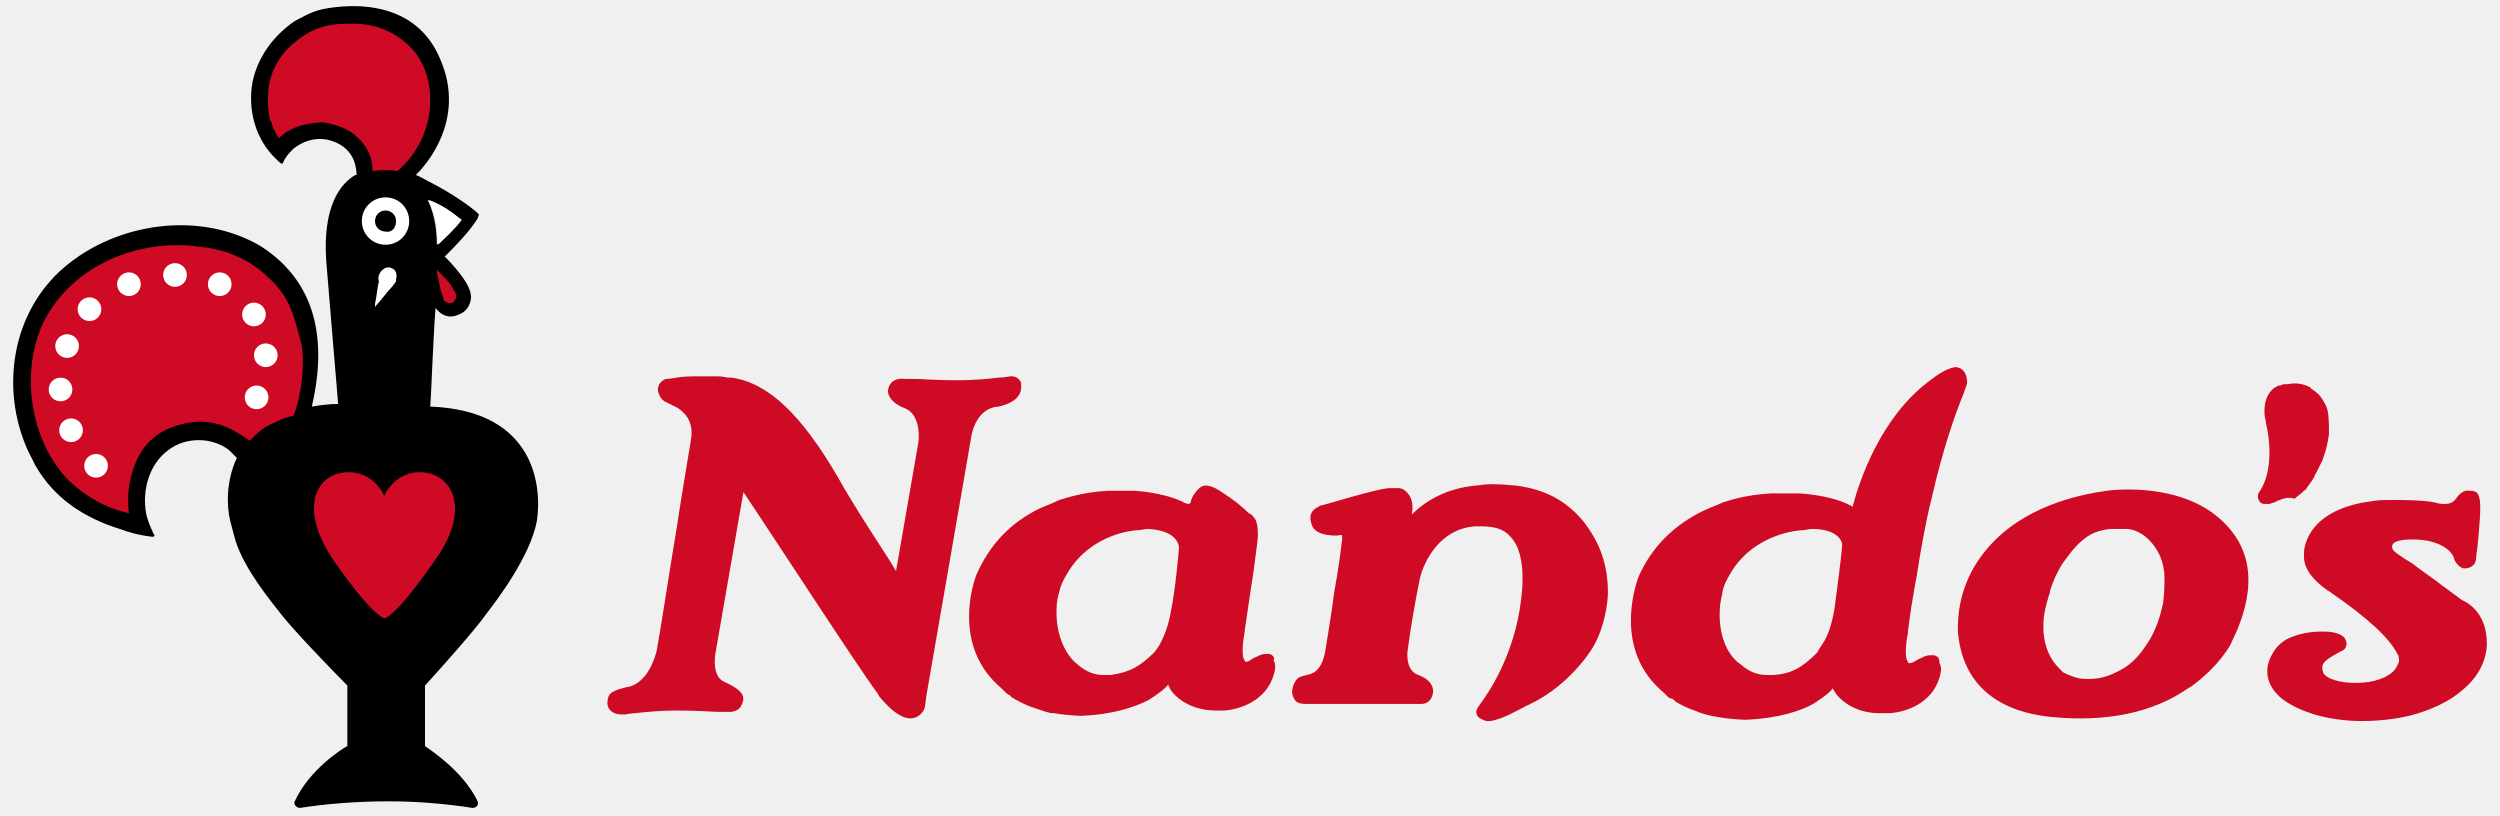
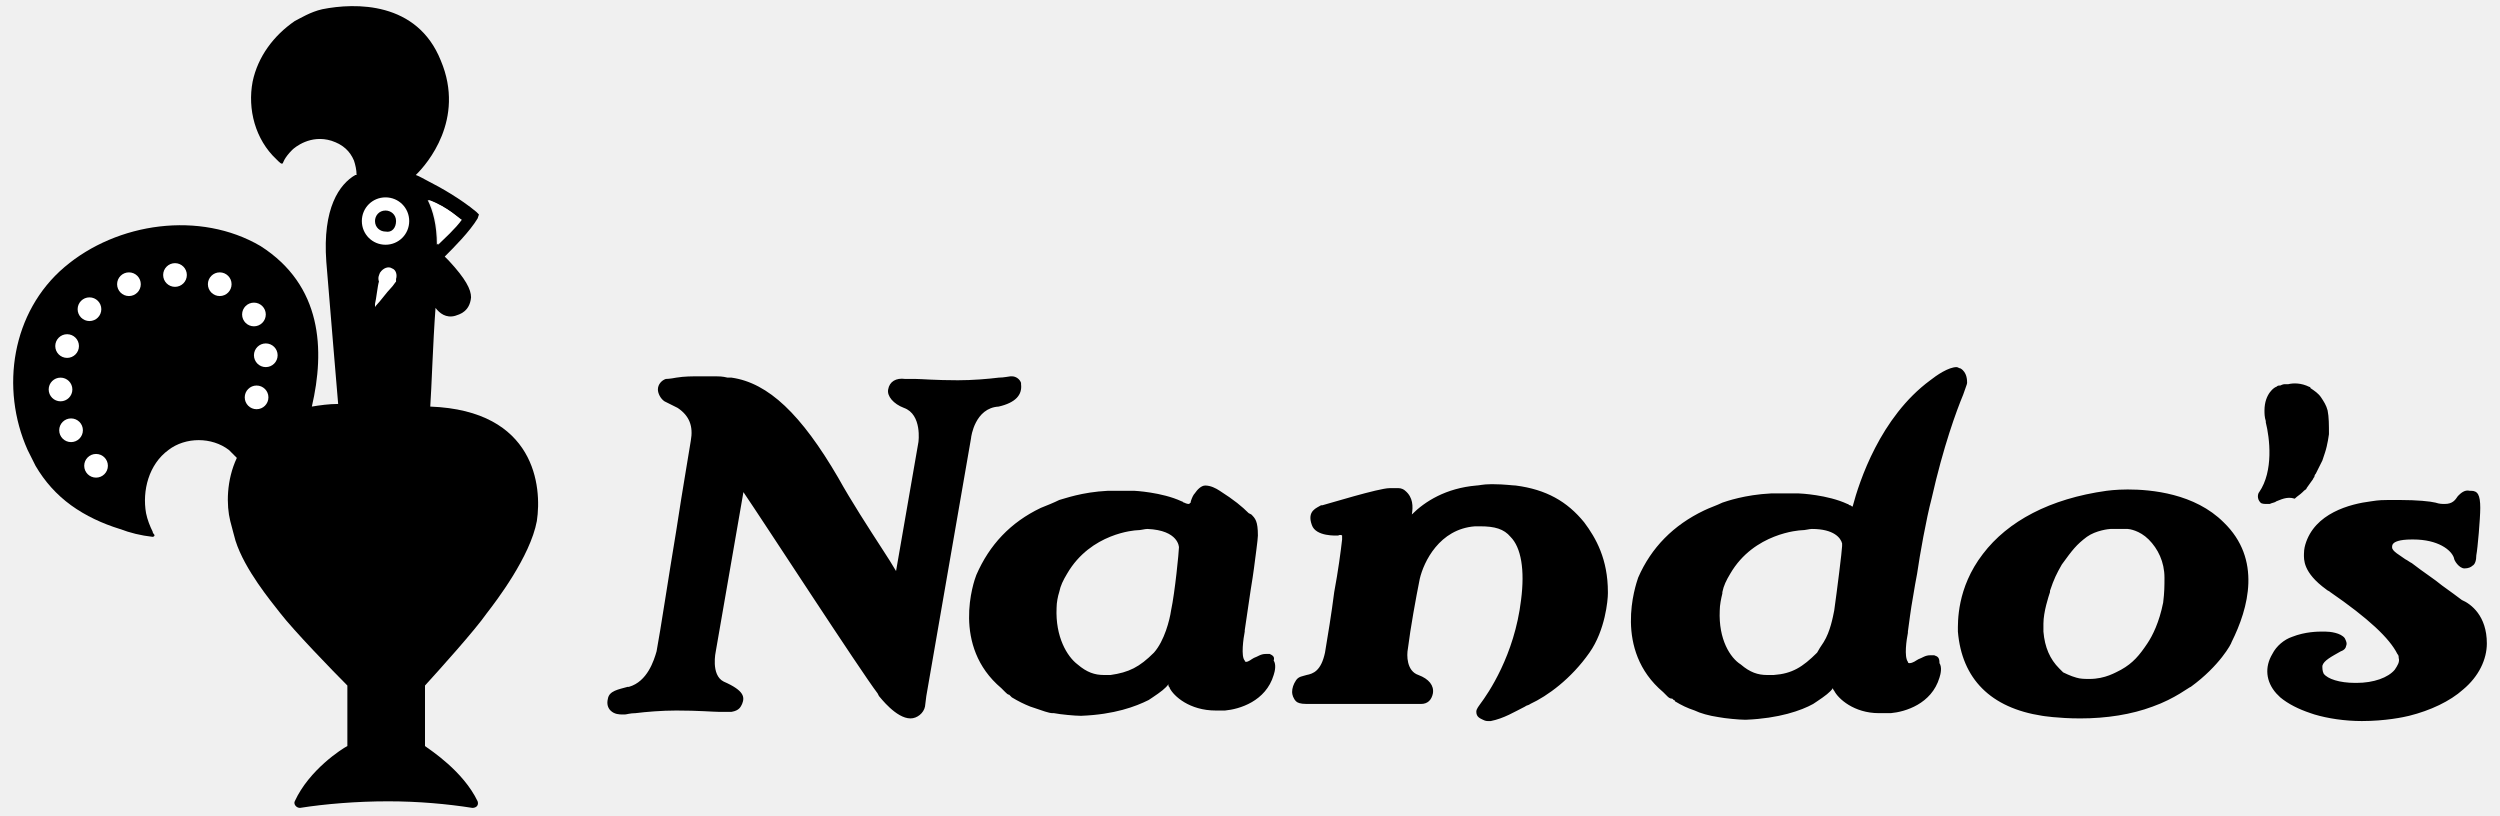
- <svg xmlns="http://www.w3.org/2000/svg" viewBox="0 0 190 62">
-   <path fill="#CE0A24" d="M96.5 49.7h-.3c-.4 0-.6.2-.9.3-.2.1-.4.3-.6.3 0 0-.1 0-.1-.1-.3-.3-.1-1.7 0-2.2v-.1c.2-1.3.4-2.8.6-4l.1-.7c.1-.8.3-2.2.3-2.5 0-1.1-.2-1.3-.5-1.6l-.2-.1c-.5-.5-1.1-1-2.2-1.7-.3-.2-.7-.4-1.1-.4-.3 0-.6.3-.8.6-.1.1-.2.3-.3.6v.1s-.1 0-.1.1c-.1 0-.2 0-.4-.1-.1 0-.1-.1-.2-.1-1.5-.7-3.6-.8-3.6-.8h-2c-2 .1-3.3.6-3.7.7-.4.2-.9.4-1.4.6-2.3 1.1-3.9 2.8-4.9 5.1-.2.5-1.9 5.4 1.9 8.6l.2.2.1.1c.1.1.2.2.3.2l.1.1.1.1c.5.3.9.5 1.4.7l.3.1c.6.2 1.1.4 1.4.4h.1c.5.1 1.6.2 2 .2h.1c2.5-.1 4.1-.7 5.1-1.2l.3-.2c.6-.4 1-.7 1.2-1v.1c0 .1.1.1.1.2.3.6 1.5 1.7 3.5 1.7h.7c1.1-.1 3.1-.7 3.7-2.7.1-.3.2-.8 0-1.1.1-.3-.1-.4-.3-.5zm-6.9-8.1c0 .3-.3 3.4-.6 4.8-.1.7-.5 2.3-1.3 3.2-1.1 1.1-1.9 1.5-3.3 1.7h-.5c-.7 0-1.3-.2-2-.8-.8-.6-1.7-2.1-1.6-4.3 0-.4.1-.9.2-1.2.1-.5.3-.9.6-1.4 1.8-3.1 5.2-3.3 5.3-3.3.3 0 .6-.1.8-.1 2.4.1 2.4 1.4 2.4 1.4zm32.6 3.4v.1c0 .5-.2 2.8-1.4 4.5-1.4 2-3.2 3.3-4.5 3.9-.1.1-.3.1-.4.2-.8.4-1.6.9-2.6 1.1h-.2c-.1 0-.2 0-.4-.1s-.5-.2-.5-.6c0-.1 0-.2.3-.6.6-.8 2.6-3.7 3.1-7.9.3-2.3 0-4-.8-4.8-.5-.6-1.2-.8-2.3-.8h-.4c-2.7.2-3.9 2.7-4.2 4-.3 1.5-.7 3.7-.9 5.3-.1.5-.1 1.7.8 2 .8.3 1.2.8 1.1 1.4-.1.5-.4.8-.9.8h-8.7c-.5 0-.7-.1-.8-.2-.2-.2-.3-.5-.3-.7 0-.3.1-.6.3-.9.2-.3.5-.3.8-.4.5-.1 1.1-.3 1.4-1.7.2-1.2.5-3 .7-4.6.3-1.6.5-3.1.6-4v-.3s-.1-.1-.3 0c-.1 0-1.7.1-2-.8-.4-1.1.4-1.3.7-1.5h.1c.4-.1 4.3-1.3 5.1-1.3h.7c.2 0 .4.1.5.2.6.5.6 1.2.5 1.8 1-1 2.6-2 4.9-2.2.2 0 .5-.1 1.1-.1h.2c.8 0 1.5.1 1.7.1 2.3.3 3.9 1.2 5.2 2.8.9 1.2 1.8 2.8 1.8 5.3zM73.8 33.3l-3.4 19.6c0 .1-.1.7-.1.8-.1.5-.6.9-1.1.9-1.1 0-2.3-1.6-2.4-1.7l-.1-.2C65.4 51 58 39.6 56.5 37.4l-2.1 12.1s-.4 1.8.6 2.3c1.6.7 1.6 1.2 1.4 1.7-.1.2-.2.5-.8.6h-1c-.4 0-1.5-.1-3.2-.1-1.1 0-2.3.1-3.1.2-.4 0-.7.1-.8.1h-.2c-.2 0-.6 0-.9-.3-.2-.2-.3-.5-.2-.9.1-.6.8-.7 1.5-.9h.1c1.4-.4 1.9-2 2.1-2.7.3-1.6.9-5.6 1.5-9.2.5-3.3 1-6.1 1.1-6.8.2-1.1-.1-1.9-1-2.5l-1-.5c-.3-.2-.5-.6-.5-.9 0-.4.3-.7.6-.8 0 0 .3 0 .8-.1.6-.1 1.2-.1 1.8-.1h1.2c.2 0 .5 0 .9.1h.3c2.8.4 5.3 2.8 8.1 7.6 1 1.8 2.3 3.8 3.4 5.5.4.6.7 1.1 1 1.6l1.7-9.8s.3-2.1-1.1-2.6c-.8-.3-1.3-.9-1.2-1.4.1-.6.6-.9 1.3-.8h.8c.4 0 1.5.1 3.2.1 1.1 0 2.3-.1 3.1-.2.4 0 .8-.1.9-.1h.1c.3 0 .6.2.7.5v.1c.1.8-.4 1.4-1.7 1.7-1.8.1-2.1 2.3-2.1 2.4zM147 49.8h-.3c-.4 0-.6.2-.9.3-.2.1-.4.3-.7.3 0 0-.1 0-.1-.1-.3-.4-.1-1.7 0-2.2V48c.1-.7.2-1.6.4-2.7.1-.6.2-1.2.3-1.7.2-1.4.7-4.2 1.1-5.7.9-4 1.9-6.7 2.4-7.9.2-.6.3-.8.3-.9 0-.2 0-.8-.5-1.1-.1 0-.2-.1-.3-.1-.6 0-1.5.6-2 1-3.8 2.8-5.4 7.7-5.9 9.6-.1 0-.1-.1-.2-.1s-.1-.1-.2-.1c-1.5-.7-3.6-.8-3.7-.8h-2.1c-2 .1-3.4.6-3.7.7-.4.2-1 .4-1.4.6-2.3 1.1-4 2.8-5 5.1-.2.6-1.9 5.5 1.9 8.7l.2.2.1.1c.1.1.2.2.4.2l.1.1c.1 0 .1.1.1.1.5.3.9.5 1.5.7.4.2 1.1.4 1.8.5.5.1 1.6.2 2 .2h.1c2.5-.1 4.2-.7 5.1-1.2l.3-.2c.6-.4 1-.7 1.2-1 0 .1.1.2.1.2.3.6 1.5 1.7 3.4 1.7h.9c1.1-.1 3.1-.7 3.7-2.7.1-.3.2-.8 0-1.1 0-.4-.1-.5-.4-.6zm-16.3-3.4c0-.4.1-.9.2-1.3V45c.1-.5.3-.9.6-1.4 1.8-3.1 5.3-3.3 5.4-3.3.3 0 .6-.1.8-.1 1.7 0 2.2.7 2.3 1.1v.2c0 .3-.4 3.5-.6 4.9-.1.5-.3 1.6-.8 2.4-.2.3-.4.6-.5.8-1.1 1.1-1.9 1.6-3.3 1.7h-.5c-.7 0-1.3-.2-2-.8-.8-.5-1.7-1.9-1.6-4.1zm2 7.9zm56.3-5.4c0 1.2-.6 2.5-1.8 3.5-1 .9-2.5 1.6-4.1 2-.4.1-1.8.4-3.6.4-1.3 0-2.6-.2-3.6-.5l-.3-.1c-.9-.3-1.7-.7-2.3-1.2l-.3-.3c-.8-.9-.9-2-.3-3 .3-.6.9-1.1 1.5-1.3 1-.4 2-.4 2.3-.4h.2c.4 0 1.2.1 1.5.5.1.2.2.4.1.6 0 .1-.1.3-.4.4-.7.4-1.3.7-1.4 1.1 0 .2 0 .4.1.6.3.4 1.2.7 2.4.7h.1c1.3 0 2.4-.4 2.9-1 .2-.3.4-.6.3-.9 0-.1 0-.2-.1-.3-.6-1.2-2.2-2.7-5.1-4.7-.1-.1-.2-.1-.3-.2-1.8-1.3-1.7-2.3-1.7-2.7 0-.4.1-.7.1-.7.7-2.4 3.4-3.1 5-3.3.6-.1 1-.1 1.3-.1h.9c1.3 0 2.3.1 2.7.2.3.1.5.1.7.1.6 0 .8-.3 1-.6.2-.2.5-.5.9-.4h.1c.5 0 .7.3.7 1.3 0 .8-.2 3.1-.3 3.6 0 .4-.1.7-.3.8-.1.1-.3.2-.6.2-.4 0-.8-.6-.8-.8-.2-.6-1.2-1.4-3.1-1.4h-.1c-1 0-1.3.2-1.4.3-.1.1-.1.2-.1.3 0 .3.6.6 1 .9.2.1.3.2.5.3.9.7 1.7 1.2 2.3 1.7.7.5 1.1.8 1.5 1.1.7.3 1.9 1.2 1.9 3.3zm-16-10.8c-.1.1-.3.1-.5.2h-.2c-.2 0-.4 0-.5-.1-.3-.3-.2-.7-.1-.8 1.1-1.6.8-4.1.5-5.3V32c-.1-.3-.1-.6-.1-.8 0-1.3.8-1.8.9-1.8 0 0 .1-.1.2-.1h.1s.2-.1.3-.1h.3c.4-.1 1-.1 1.6.2 0 0 .1 0 .1.1.3.2.6.4.8.7.2.3.4.6.5 1 .1.5.1 1.1.1 1.8 0 0-.1.8-.3 1.4l-.2.6-.5 1s-.1.1-.1.2-.1.1-.1.2c-.2.3-.3.4-.5.7 0 .1-.1.1-.2.2l-.1.1c-.2.2-.4.3-.6.5-.6-.2-1.1.1-1.4.2zm-4 1.6c-2.2-2.2-5.5-2.5-7.3-2.5-.9 0-1.6.1-1.6.1-4.3.6-7.5 2.3-9.4 4.8-2 2.6-1.9 5.2-1.9 5.9.3 3.6 2.5 5.8 6.4 6.4 0 0 1.2.2 2.9.2 2 0 3.9-.3 5.5-.9 1.7-.6 2.8-1.5 2.9-1.5 2.2-1.6 3.1-3.3 3.1-3.4 1.3-2.6 2.3-6.3-.6-9.1zM155.3 48v-.6c0-.9.4-2.1.5-2.4v-.1c.3-.9.5-1.3.9-2 .8-1.1 1.1-1.5 1.9-2.1.7-.5 1.7-.6 1.8-.6h1.3c.1 0 .9.1 1.6.8.7.7 1.2 1.7 1.2 2.9 0 .6 0 1.1-.1 1.9-.3 1.5-.8 2.5-1.2 3.1-.6.9-1.1 1.5-2 2-.4.2-1.2.7-2.4.7-.3 0-.7 0-1-.1-.4-.1-1-.4-1-.4l-.3-.3c-.7-.7-1.1-1.6-1.2-2.8z" />
-   <path d="M32.7 30.9c.1-1.4.2-4.8.4-7.5.3.4.8.8 1.5.6.3-.1 1.1-.3 1.2-1.4 0-.6-.4-1.4-1.7-2.8l-.3-.3c.7-.7 1.9-1.9 2.5-2.9l.1-.3-.2-.2c-1.2-1-2.8-1.9-3.6-2.3-.4-.2-.7-.4-1-.5l.1-.1c.7-.7 3.7-4.1 1.8-8.6C31.7.1 27 .2 24.5.7c-.9.2-1.7.7-2.1.9-1.6 1.1-2.8 2.7-3.2 4.6-.4 2.1.2 4.4 1.8 5.9.3.3.4.4.5.3 0 0 .1-.4.7-1 .2-.2 1.4-1.2 3-.7.9.3 1.4.8 1.7 1.5.1.3.2.7.2 1.1H27c-1.2.7-2.5 2.5-2.2 6.6.4 4.7.7 8.6.9 10.8-.7 0-1.4.1-2 .2 1-4.3.8-9.2-3.9-12.2-4.6-2.7-10.9-1.8-14.9 1.6-4 3.4-4.9 9.2-2.8 13.9l.6 1.2c.7 1.2 1.6 2.2 2.7 3 1.1.8 2.4 1.4 3.7 1.8.8.3 1.6.5 2.5.6.1 0 .2-.1.1-.2s-.1-.2-.1-.2c-.2-.4-.4-.9-.5-1.4-.3-1.7.2-3.7 1.7-4.8 1.3-1 3.3-1 4.6 0l.6.6c-.8 1.7-.8 3.6-.5 4.8.2.8.3 1.1.4 1.5.7 2.2 2.7 4.6 3.4 5.5 1 1.3 4 4.4 5.1 5.5v4.6c-.4.2-2.9 1.8-4 4.2-.1.2.1.5.4.5 1.9-.3 4.3-.5 6.7-.5 2.3 0 4.5.2 6.4.5.3 0 .5-.2.4-.5-1.1-2.3-3.6-3.9-4-4.2v-4.6c1-1.1 3.8-4.2 4.7-5.5.7-.9 3.3-4.3 3.8-7 .4-2.6-.1-8.4-8.1-8.7zM35 16.7c-.5.7-1.2 1.4-1.8 1.9 0-1.5-.3-2.6-.7-3.4 1.5.5 2.5 1.5 2.5 1.5z" />
-   <path fill="#CE0A24" d="M34.6 22.2c.1.3.1.6-.2.8-.2.1-.5 0-.7-.2v-.2c-.1-.1-.1-.3-.2-.5-.1-.4-.2-1.1-.3-1.4v-.2l.1.1c.3.3.8.8 1 1.1.1.2.2.4.3.5zm-14.2-1.1c-1.3-1.3-3.1-2.1-4.9-2.3-4.8-.8-10 1.3-12.2 5.7-1.8 3.8-1 9 1.9 12C6.6 37.8 8 38.6 9.8 39c0 0-.2-1.2.1-2.5.3-1.4 1-3.2 3.1-4 3.1-1.2 4.9.3 6 1 .7-.8 1.2-1.1 1.9-1.4.6-.3.9-.4 1.4-.5.6-1.4.9-4 .6-5.5-.5-1.7-.7-3.4-2.5-5zm11.8 14.8c-2.1-.2-3 1.7-3 1.8 0-.1-.9-2-3-1.8-2.2.2-3.6 2.8-.7 6.9 2.8 4 3.7 4.2 3.7 4.2.1 0 .9-.2 3.7-4.2 3-4 1.5-6.7-.7-6.9zm-3.9-23.1v.2c.7-.1 1.4-.1 1.9 0 1.2-1 2.1-2.5 2.4-4.2.3-1.9-.1-3.7-1.2-5-1.2-1.3-2.7-2-4.6-2h-.3c-1.8 0-2.9.4-4.2 1.5-.5.4-1.7 1.6-1.9 3.5-.1 1 0 1.8.1 2.2 0 .1 0 .2.1.2.1.4.2.7.6 1.3.5-.5 1.1-.8 1.8-1 .5-.1 1-.2 1.5-.2.2 0 1.5.2 2.4.9 1.3 1.1 1.4 2.1 1.4 2.6z" />
-   <g fill="#FFF">
-     <path d="M28.9 20.7c.2-.3.6-.5.9-.3.3.1.4.5.3.8v.2c-.1.1-.2.3-.4.5-.3.3-.8 1-1.1 1.3-.1.1-.1.2-.1.1v-.2c.1-.4.2-1.4.3-1.7-.1-.3 0-.5.1-.7-.1.1 0 .1 0 0zm2.2-3.9c0 1-.8 1.8-1.8 1.8s-1.8-.8-1.8-1.8.8-1.8 1.8-1.8 1.8.8 1.8 1.8zm-1 0c0-.5-.4-.8-.8-.8-.5 0-.8.4-.8.8 0 .5.4.8.8.8.5.1.8-.3.8-.8zm2.5-1.6c.4.8.7 1.9.7 3.4.5-.5 1.3-1.2 1.8-1.9-.1 0-1.1-1-2.5-1.5z" />
-     <circle cx="16.7" cy="21.6" r=".9" />
-     <circle cx="19.3" cy="23.9" r=".9" />
-     <circle cx="20.2" cy="27" r=".9" />
-     <circle cx="7.3" cy="35.4" r=".9" />
-     <circle cx="5.4" cy="32.7" r=".9" />
-     <circle cx="4.6" cy="29.6" r=".9" />
-     <circle cx="5.1" cy="26.3" r=".9" />
-     <circle cx="6.8" cy="23.5" r=".9" />
-     <circle cx="9.8" cy="21.6" r=".9" />
-     <circle cx="13.3" cy="20.9" r=".9" />
-     <circle cx="19.5" cy="30.2" r=".9" />
-   </g>
+ <svg xmlns="http://www.w3.org/2000/svg" width="190" height="62" viewBox="0 0 190 62" fill="none">
+   <path d="M96.5 49.7H96.2C95.8 49.7 95.6 49.9 95.3 50C95.1 50.1 94.9 50.3 94.7 50.3C94.7 50.3 94.6 50.3 94.6 50.2C94.3 49.9 94.5 48.5 94.6 48V47.9C94.8 46.6 95 45.1 95.2 43.9L95.3 43.2C95.4 42.4 95.6 41 95.6 40.7C95.6 39.6 95.4 39.4 95.1 39.1L94.9 39C94.4 38.5 93.8 38 92.7 37.3C92.4 37.1 92 36.9 91.6 36.9C91.3 36.9 91 37.2 90.8 37.5C90.7 37.6 90.6 37.8 90.5 38.1V38.2C90.5 38.2 90.4 38.2 90.4 38.3C90.3 38.3 90.2 38.3 90 38.2C89.9 38.2 89.9 38.1 89.8 38.1C88.3 37.4 86.2 37.3 86.2 37.3H84.2C82.2 37.4 80.9 37.9 80.5 38C80.1 38.2 79.6 38.4 79.1 38.6C76.8 39.7 75.2 41.4 74.2 43.7C74 44.2 72.3 49.1 76.1 52.3L76.3 52.5L76.4 52.6C76.5 52.7 76.6 52.8 76.7 52.8L76.8 52.9L76.9 53C77.4 53.3 77.8 53.5 78.3 53.7L78.6 53.8C79.2 54 79.7 54.2 80 54.2H80.1C80.6 54.3 81.7 54.4 82.1 54.4H82.2C84.7 54.3 86.3 53.7 87.3 53.2L87.6 53C88.2 52.6 88.6 52.3 88.8 52V52.1C88.8 52.2 88.9 52.2 88.9 52.3C89.2 52.9 90.4 54 92.4 54H93.1C94.2 53.9 96.2 53.3 96.8 51.3C96.9 51 97 50.5 96.8 50.2C96.9 49.9 96.7 49.8 96.5 49.7ZM89.6 41.6C89.6 41.9 89.3 45 89 46.4C88.9 47.1 88.5 48.7 87.7 49.6C86.6 50.7 85.8 51.1 84.4 51.3H83.9C83.2 51.3 82.6 51.1 81.9 50.5C81.1 49.9 80.2 48.4 80.3 46.2C80.3 45.8 80.4 45.3 80.5 45C80.6 44.5 80.8 44.1 81.1 43.6C82.9 40.5 86.3 40.3 86.4 40.3C86.7 40.3 87 40.2 87.2 40.2C89.6 40.3 89.6 41.6 89.6 41.6ZM122.2 45V45.1C122.2 45.6 122 47.9 120.8 49.6C119.4 51.6 117.6 52.9 116.3 53.5C116.2 53.6 116 53.6 115.9 53.7C115.1 54.1 114.3 54.6 113.3 54.8H113.1C113 54.8 112.9 54.8 112.7 54.7C112.5 54.6 112.2 54.5 112.2 54.1C112.2 54 112.2 53.9 112.5 53.5C113.1 52.7 115.1 49.8 115.6 45.6C115.9 43.3 115.6 41.6 114.8 40.8C114.3 40.2 113.6 40 112.5 40H112.1C109.4 40.2 108.2 42.7 107.9 44C107.6 45.5 107.2 47.7 107 49.3C106.9 49.8 106.9 51 107.8 51.3C108.6 51.6 109 52.1 108.9 52.7C108.8 53.2 108.5 53.5 108 53.5H99.3C98.8 53.5 98.6 53.4 98.5 53.3C98.3 53.1 98.2 52.8 98.2 52.6C98.2 52.3 98.3 52 98.5 51.7C98.7 51.4 99 51.4 99.3 51.3C99.8 51.2 100.4 51 100.7 49.6C100.9 48.4 101.2 46.6 101.4 45C101.7 43.4 101.9 41.9 102 41V40.7C102 40.7 101.9 40.6 101.7 40.7C101.6 40.7 100 40.8 99.7 39.9C99.3 38.8 100.1 38.6 100.4 38.4H100.5C100.9 38.3 104.8 37.1 105.6 37.1H106.3C106.5 37.1 106.7 37.2 106.8 37.3C107.4 37.8 107.4 38.5 107.3 39.1C108.3 38.1 109.9 37.1 112.2 36.9C112.4 36.9 112.7 36.8 113.3 36.8H113.5C114.3 36.8 115 36.9 115.2 36.9C117.5 37.2 119.1 38.1 120.4 39.7C121.3 40.9 122.2 42.5 122.2 45ZM73.8 33.3L70.4 52.9C70.4 53 70.3 53.6 70.3 53.7C70.2 54.2 69.7 54.6 69.2 54.6C68.1 54.6 66.9 53 66.8 52.9L66.7 52.7C65.4 51 58 39.6 56.5 37.4L54.4 49.5C54.4 49.5 54 51.3 55 51.8C56.6 52.5 56.6 53 56.4 53.5C56.3 53.7 56.2 54 55.6 54.1H54.6C54.2 54.1 53.1 54 51.4 54C50.3 54 49.1 54.1 48.3 54.2C47.9 54.2 47.6 54.3 47.5 54.3H47.3C47.1 54.3 46.7 54.3 46.4 54C46.2 53.8 46.1 53.5 46.2 53.1C46.3 52.5 47 52.4 47.7 52.2H47.8C49.2 51.8 49.7 50.2 49.9 49.5C50.2 47.9 50.8 43.9 51.4 40.3C51.9 37 52.4 34.2 52.5 33.5C52.7 32.4 52.4 31.6 51.5 31L50.5 30.5C50.2 30.3 50 29.9 50 29.6C50 29.2 50.3 28.9 50.6 28.8C50.6 28.8 50.9 28.8 51.4 28.7C52 28.6 52.6 28.6 53.2 28.6H54.4C54.6 28.6 54.9 28.6 55.3 28.7H55.6C58.4 29.1 60.9 31.5 63.7 36.3C64.7 38.1 66 40.1 67.1 41.8C67.5 42.4 67.8 42.9 68.1 43.4L69.8 33.6C69.8 33.6 70.1 31.5 68.7 31C67.9 30.7 67.4 30.1 67.5 29.6C67.6 29 68.1 28.7 68.8 28.8H69.6C70 28.8 71.1 28.9 72.8 28.9C73.9 28.9 75.1 28.8 75.9 28.7C76.3 28.7 76.7 28.6 76.8 28.6H76.9C77.2 28.6 77.5 28.8 77.6 29.1V29.2C77.7 30 77.2 30.6 75.9 30.9C74.1 31 73.8 33.2 73.8 33.3ZM147 49.8H146.7C146.3 49.8 146.1 50 145.8 50.1C145.6 50.2 145.4 50.4 145.1 50.4C145.1 50.4 145 50.4 145 50.3C144.7 49.9 144.9 48.6 145 48.1V48C145.1 47.3 145.2 46.4 145.4 45.3C145.5 44.7 145.6 44.1 145.7 43.6C145.9 42.2 146.4 39.4 146.8 37.9C147.7 33.9 148.7 31.2 149.2 30C149.4 29.4 149.5 29.2 149.5 29.1C149.5 28.9 149.5 28.3 149 28C148.9 28 148.8 27.9 148.7 27.9C148.1 27.9 147.2 28.5 146.7 28.9C142.9 31.7 141.3 36.6 140.8 38.5C140.7 38.5 140.7 38.4 140.6 38.4C140.5 38.4 140.5 38.3 140.4 38.3C138.9 37.6 136.8 37.5 136.7 37.5H134.6C132.6 37.6 131.2 38.1 130.9 38.2C130.5 38.4 129.9 38.6 129.5 38.8C127.2 39.9 125.5 41.6 124.5 43.9C124.3 44.5 122.6 49.4 126.4 52.6L126.6 52.8L126.7 52.9C126.8 53 126.9 53.1 127.1 53.1L127.2 53.2C127.3 53.2 127.3 53.3 127.3 53.3C127.8 53.6 128.2 53.8 128.8 54C129.2 54.2 129.9 54.4 130.6 54.5C131.1 54.6 132.2 54.7 132.6 54.7H132.7C135.2 54.6 136.9 54 137.8 53.5L138.1 53.3C138.7 52.9 139.1 52.6 139.3 52.3C139.3 52.4 139.4 52.5 139.4 52.5C139.7 53.1 140.9 54.2 142.8 54.2H143.7C144.8 54.1 146.8 53.5 147.4 51.5C147.5 51.2 147.6 50.7 147.4 50.4C147.4 50 147.3 49.9 147 49.8ZM130.7 46.4C130.7 46 130.8 45.5 130.9 45.1V45C131 44.5 131.2 44.1 131.5 43.6C133.3 40.5 136.8 40.3 136.9 40.3C137.2 40.3 137.5 40.2 137.7 40.2C139.4 40.2 139.9 40.9 140 41.3V41.5C140 41.8 139.6 45 139.4 46.4C139.3 46.9 139.1 48 138.6 48.8C138.4 49.1 138.2 49.4 138.1 49.6C137 50.7 136.2 51.2 134.8 51.3H134.3C133.6 51.3 133 51.1 132.3 50.5C131.5 50 130.6 48.6 130.7 46.4ZM189 48.9C189 50.1 188.4 51.4 187.2 52.4C186.2 53.3 184.7 54 183.1 54.4C182.7 54.5 181.3 54.8 179.5 54.8C178.2 54.8 176.9 54.6 175.9 54.3L175.6 54.2C174.7 53.9 173.9 53.5 173.3 53L173 52.7C172.2 51.8 172.1 50.7 172.7 49.7C173 49.1 173.6 48.6 174.2 48.4C175.2 48 176.2 48 176.5 48H176.7C177.1 48 177.9 48.1 178.2 48.5C178.3 48.7 178.4 48.9 178.3 49.1C178.3 49.2 178.2 49.4 177.9 49.5C177.2 49.9 176.6 50.2 176.5 50.6C176.5 50.8 176.5 51 176.6 51.2C176.9 51.6 177.8 51.9 179 51.9H179.1C180.4 51.9 181.5 51.5 182 50.9C182.2 50.6 182.4 50.3 182.3 50C182.3 49.9 182.3 49.8 182.2 49.7C181.6 48.5 180 47 177.1 45C177 44.9 176.9 44.9 176.8 44.8C175 43.5 175.1 42.5 175.1 42.1C175.1 41.7 175.2 41.4 175.2 41.4C175.9 39 178.6 38.3 180.2 38.1C180.8 38 181.2 38 181.5 38H182.4C183.7 38 184.7 38.1 185.1 38.2C185.4 38.3 185.6 38.3 185.8 38.3C186.4 38.3 186.6 38 186.8 37.7C187 37.5 187.3 37.2 187.7 37.3H187.8C188.3 37.3 188.5 37.6 188.5 38.6C188.5 39.4 188.3 41.7 188.2 42.2C188.2 42.6 188.1 42.9 187.9 43C187.8 43.1 187.6 43.2 187.3 43.2C186.9 43.2 186.5 42.6 186.5 42.4C186.3 41.8 185.3 41 183.4 41H183.3C182.3 41 182 41.2 181.9 41.3C181.8 41.4 181.8 41.5 181.8 41.6C181.8 41.9 182.4 42.2 182.8 42.5C183 42.6 183.1 42.7 183.3 42.8C184.2 43.5 185 44 185.6 44.5C186.3 45 186.7 45.3 187.1 45.6C187.8 45.9 189 46.8 189 48.9ZM173 38.1C172.9 38.2 172.7 38.2 172.5 38.3H172.3C172.1 38.3 171.9 38.3 171.8 38.2C171.5 37.9 171.6 37.5 171.7 37.4C172.8 35.8 172.5 33.3 172.2 32.1V32C172.1 31.7 172.1 31.4 172.1 31.2C172.1 29.9 172.9 29.4 173 29.4C173 29.4 173.1 29.3 173.2 29.3H173.3C173.3 29.3 173.5 29.2 173.6 29.2H173.9C174.3 29.1 174.9 29.1 175.5 29.4C175.5 29.4 175.6 29.4 175.6 29.5C175.9 29.7 176.2 29.9 176.4 30.2C176.6 30.5 176.8 30.8 176.9 31.2C177 31.7 177 32.3 177 33C177 33 176.9 33.8 176.7 34.4L176.5 35L176 36C176 36 175.9 36.1 175.9 36.2C175.9 36.3 175.8 36.3 175.8 36.4C175.6 36.7 175.5 36.8 175.3 37.1C175.3 37.2 175.2 37.2 175.1 37.3L175 37.4C174.8 37.6 174.6 37.7 174.4 37.9C173.8 37.7 173.3 38 173 38.1ZM169 39.7C166.8 37.5 163.5 37.2 161.7 37.2C160.8 37.2 160.1 37.3 160.1 37.3C155.8 37.9 152.6 39.6 150.7 42.1C148.7 44.7 148.8 47.3 148.8 48C149.1 51.6 151.3 53.8 155.2 54.4C155.2 54.4 156.4 54.6 158.1 54.6C160.1 54.6 162 54.3 163.6 53.7C165.3 53.1 166.4 52.2 166.5 52.2C168.7 50.6 169.6 48.9 169.6 48.8C170.9 46.2 171.9 42.5 169 39.7ZM155.3 48V47.4C155.3 46.5 155.7 45.3 155.8 45V44.9C156.1 44 156.3 43.6 156.7 42.9C157.5 41.8 157.8 41.4 158.6 40.8C159.3 40.3 160.3 40.2 160.4 40.2H161.7C161.8 40.2 162.6 40.3 163.3 41C164 41.7 164.5 42.7 164.5 43.9C164.5 44.5 164.5 45 164.4 45.8C164.1 47.3 163.6 48.3 163.2 48.9C162.6 49.8 162.1 50.4 161.2 50.9C160.8 51.1 160 51.6 158.8 51.6C158.5 51.6 158.1 51.6 157.8 51.5C157.4 51.4 156.8 51.1 156.8 51.1L156.5 50.8C155.8 50.1 155.4 49.2 155.3 48Z" fill="black" />
+   <path d="M32.7 30.9C32.8 29.5 32.9 26.1 33.1 23.4C33.4 23.8 33.9 24.2 34.6 24C34.9 23.9 35.7 23.7 35.8 22.6C35.8 22 35.4 21.2 34.1 19.8L33.8 19.5C34.5 18.8 35.7 17.6 36.3 16.6L36.4 16.3L36.2 16.1C35 15.1 33.4 14.2 32.6 13.8C32.2 13.6 31.9 13.4 31.6 13.3L31.7 13.2C32.4 12.5 35.4 9.1 33.5 4.6C31.7 0.1 27 0.2 24.5 0.7C23.6 0.9 22.8 1.4 22.4 1.6C20.8 2.7 19.6 4.3 19.2 6.2C18.8 8.3 19.4 10.6 21 12.1C21.3 12.4 21.4 12.5 21.5 12.4C21.5 12.4 21.6 12 22.2 11.4C22.4 11.2 23.6 10.2 25.2 10.7C26.1 11 26.6 11.5 26.9 12.2C27 12.5 27.1 12.9 27.1 13.3H27C25.8 14 24.5 15.8 24.8 19.9C25.2 24.6 25.5 28.5 25.7 30.7C25 30.7 24.3 30.8 23.7 30.9C24.7 26.6 24.5 21.7 19.8 18.7C15.2 16 8.9 16.9 4.9 20.3C0.9 23.7 0 29.5 2.1 34.2L2.7 35.4C3.4 36.6 4.3 37.6 5.4 38.4C6.5 39.2 7.8 39.8 9.1 40.2C9.9 40.5 10.7 40.7 11.6 40.8C11.7 40.8 11.8 40.7 11.7 40.6C11.6 40.5 11.6 40.4 11.6 40.4C11.4 40 11.2 39.5 11.1 39C10.8 37.3 11.3 35.3 12.8 34.2C14.1 33.2 16.1 33.2 17.4 34.2L18 34.8C17.2 36.5 17.2 38.4 17.5 39.6C17.7 40.4 17.8 40.7 17.9 41.1C18.6 43.3 20.6 45.7 21.3 46.6C22.3 47.9 25.3 51 26.4 52.1V56.7C26 56.9 23.5 58.5 22.4 60.9C22.3 61.1 22.5 61.4 22.8 61.4C24.7 61.1 27.1 60.9 29.5 60.9C31.8 60.9 34 61.1 35.9 61.4C36.2 61.4 36.4 61.2 36.3 60.9C35.2 58.6 32.7 57 32.3 56.7V52.1C33.3 51 36.1 47.9 37 46.6C37.7 45.7 40.3 42.3 40.8 39.6C41.2 37 40.7 31.2 32.7 30.9ZM35 16.7C34.5 17.4 33.8 18.1 33.2 18.6C33.2 17.1 32.9 16 32.5 15.2C34 15.7 35 16.7 35 16.7Z" fill="black" />
+   <path d="M34.6 22.2C34.7 22.5 34.7 22.8 34.4 23C34.2 23.1 33.9 23 33.7 22.8V22.6C33.6 22.5 33.6 22.3 33.5 22.1C33.4 21.7 33.3 21 33.2 20.7V20.5L33.3 20.6C33.6 20.9 34.1 21.4 34.3 21.7C34.4 21.9 34.5 22.1 34.6 22.2ZM20.4 21.1C19.1 19.8 17.3 19 15.5 18.8C10.7 18 5.5 20.1 3.3 24.5C1.5 28.3 2.3 33.5 5.2 36.5C6.6 37.8 8 38.6 9.8 39C9.8 39 9.6 37.8 9.9 36.5C10.2 35.1 10.9 33.3 13 32.5C16.1 31.3 17.9 32.8 19 33.5C19.7 32.7 20.2 32.4 20.9 32.1C21.5 31.8 21.8 31.7 22.3 31.6C22.9 30.2 23.2 27.6 22.9 26.1C22.4 24.4 22.2 22.7 20.4 21.1ZM32.2 35.9C30.1 35.7 29.2 37.6 29.2 37.7C29.2 37.6 28.3 35.7 26.2 35.9C24 36.1 22.6 38.7 25.5 42.8C28.3 46.8 29.2 47 29.2 47C29.3 47 30.1 46.8 32.9 42.8C35.9 38.8 34.4 36.1 32.2 35.9ZM28.3 12.8V13C29 12.9 29.7 12.9 30.2 13C31.4 12 32.3 10.5 32.6 8.8C32.9 6.9 32.5 5.1 31.4 3.8C30.2 2.5 28.7 1.8 26.8 1.8H26.5C24.7 1.8 23.6 2.2 22.3 3.3C21.8 3.7 20.6 4.9 20.4 6.8C20.3 7.8 20.4 8.6 20.5 9C20.5 9.1 20.5 9.2 20.6 9.2C20.7 9.6 20.8 9.9 21.2 10.5C21.7 10 22.3 9.7 23 9.5C23.5 9.4 24 9.3 24.5 9.3C24.7 9.3 26 9.5 26.9 10.2C28.2 11.3 28.3 12.3 28.3 12.8Z" fill="black" />
+   <path d="M28.9 20.7C29.1 20.4 29.5 20.2 29.8 20.4C30.1 20.5 30.2 20.9 30.1 21.2V21.4C30 21.5 29.9 21.7 29.7 21.9C29.4 22.2 28.9 22.9 28.6 23.2C28.5 23.3 28.5 23.4 28.5 23.3V23.1C28.6 22.7 28.7 21.7 28.8 21.4C28.7 21.1 28.8 20.9 28.9 20.7C28.9 20.8 28.8 20.8 28.9 20.7ZM31.1 16.8C31.1 17.8 30.3 18.6 29.3 18.6C28.3 18.6 27.5 17.8 27.5 16.8C27.5 15.8 28.3 15 29.3 15C30.3 15 31.1 15.8 31.1 16.8ZM30.1 16.8C30.1 16.3 29.7 16 29.3 16C28.8 16 28.5 16.4 28.5 16.8C28.5 17.3 28.9 17.6 29.3 17.6C29.8 17.7 30.1 17.3 30.1 16.8ZM32.6 15.2C33 16 33.3 17.1 33.3 18.6C33.8 18.1 34.6 17.4 35.1 16.7C35 16.7 34 15.7 32.6 15.2Z" fill="white" />
+   <path d="M16.7 22.5C17.197 22.5 17.6 22.097 17.6 21.6C17.6 21.103 17.197 20.7 16.7 20.7C16.203 20.7 15.8 21.103 15.8 21.6C15.8 22.097 16.203 22.5 16.7 22.5Z" fill="white" />
+   <path d="M19.3 24.8C19.797 24.8 20.2 24.397 20.2 23.9C20.2 23.403 19.797 23 19.3 23C18.803 23 18.4 23.403 18.4 23.9C18.4 24.397 18.803 24.8 19.3 24.8Z" fill="white" />
+   <path d="M20.2 27.9C20.697 27.9 21.1 27.497 21.1 27C21.1 26.503 20.697 26.1 20.2 26.1C19.703 26.1 19.3 26.503 19.3 27C19.3 27.497 19.703 27.9 20.2 27.9Z" fill="white" />
+   <path d="M7.3 36.3C7.797 36.3 8.2 35.897 8.2 35.4C8.2 34.903 7.797 34.5 7.3 34.5C6.803 34.5 6.4 34.903 6.4 35.4C6.4 35.897 6.803 36.3 7.3 36.3Z" fill="white" />
+   <path d="M5.4 33.6C5.897 33.6 6.3 33.197 6.3 32.7C6.3 32.203 5.897 31.8 5.4 31.8C4.903 31.8 4.5 32.203 4.5 32.7C4.5 33.197 4.903 33.6 5.4 33.6Z" fill="white" />
+   <path d="M4.6 30.5C5.097 30.5 5.5 30.097 5.5 29.6C5.5 29.103 5.097 28.7 4.6 28.7C4.103 28.7 3.7 29.103 3.7 29.6C3.7 30.097 4.103 30.5 4.6 30.5Z" fill="white" />
+   <path d="M5.1 27.2C5.597 27.2 6 26.797 6 26.3C6 25.803 5.597 25.4 5.1 25.4C4.603 25.4 4.2 25.803 4.2 26.3C4.2 26.797 4.603 27.2 5.1 27.2Z" fill="white" />
+   <path d="M6.8 24.4C7.297 24.4 7.7 23.997 7.7 23.5C7.7 23.003 7.297 22.6 6.8 22.6C6.303 22.6 5.9 23.003 5.9 23.5C5.9 23.997 6.303 24.4 6.8 24.4Z" fill="white" />
+   <path d="M9.8 22.5C10.297 22.5 10.7 22.097 10.7 21.6C10.7 21.103 10.297 20.7 9.8 20.7C9.303 20.7 8.9 21.103 8.9 21.6C8.9 22.097 9.303 22.5 9.8 22.5Z" fill="white" />
+   <path d="M13.3 21.8C13.797 21.8 14.2 21.397 14.2 20.9C14.2 20.403 13.797 20 13.3 20C12.803 20 12.4 20.403 12.4 20.9C12.4 21.397 12.803 21.8 13.3 21.8Z" fill="white" />
+   <path d="M19.5 31.1C19.997 31.1 20.4 30.697 20.4 30.2C20.4 29.703 19.997 29.3 19.5 29.3C19.003 29.3 18.6 29.703 18.6 30.2C18.6 30.697 19.003 31.1 19.5 31.1Z" fill="white" />
</svg>
